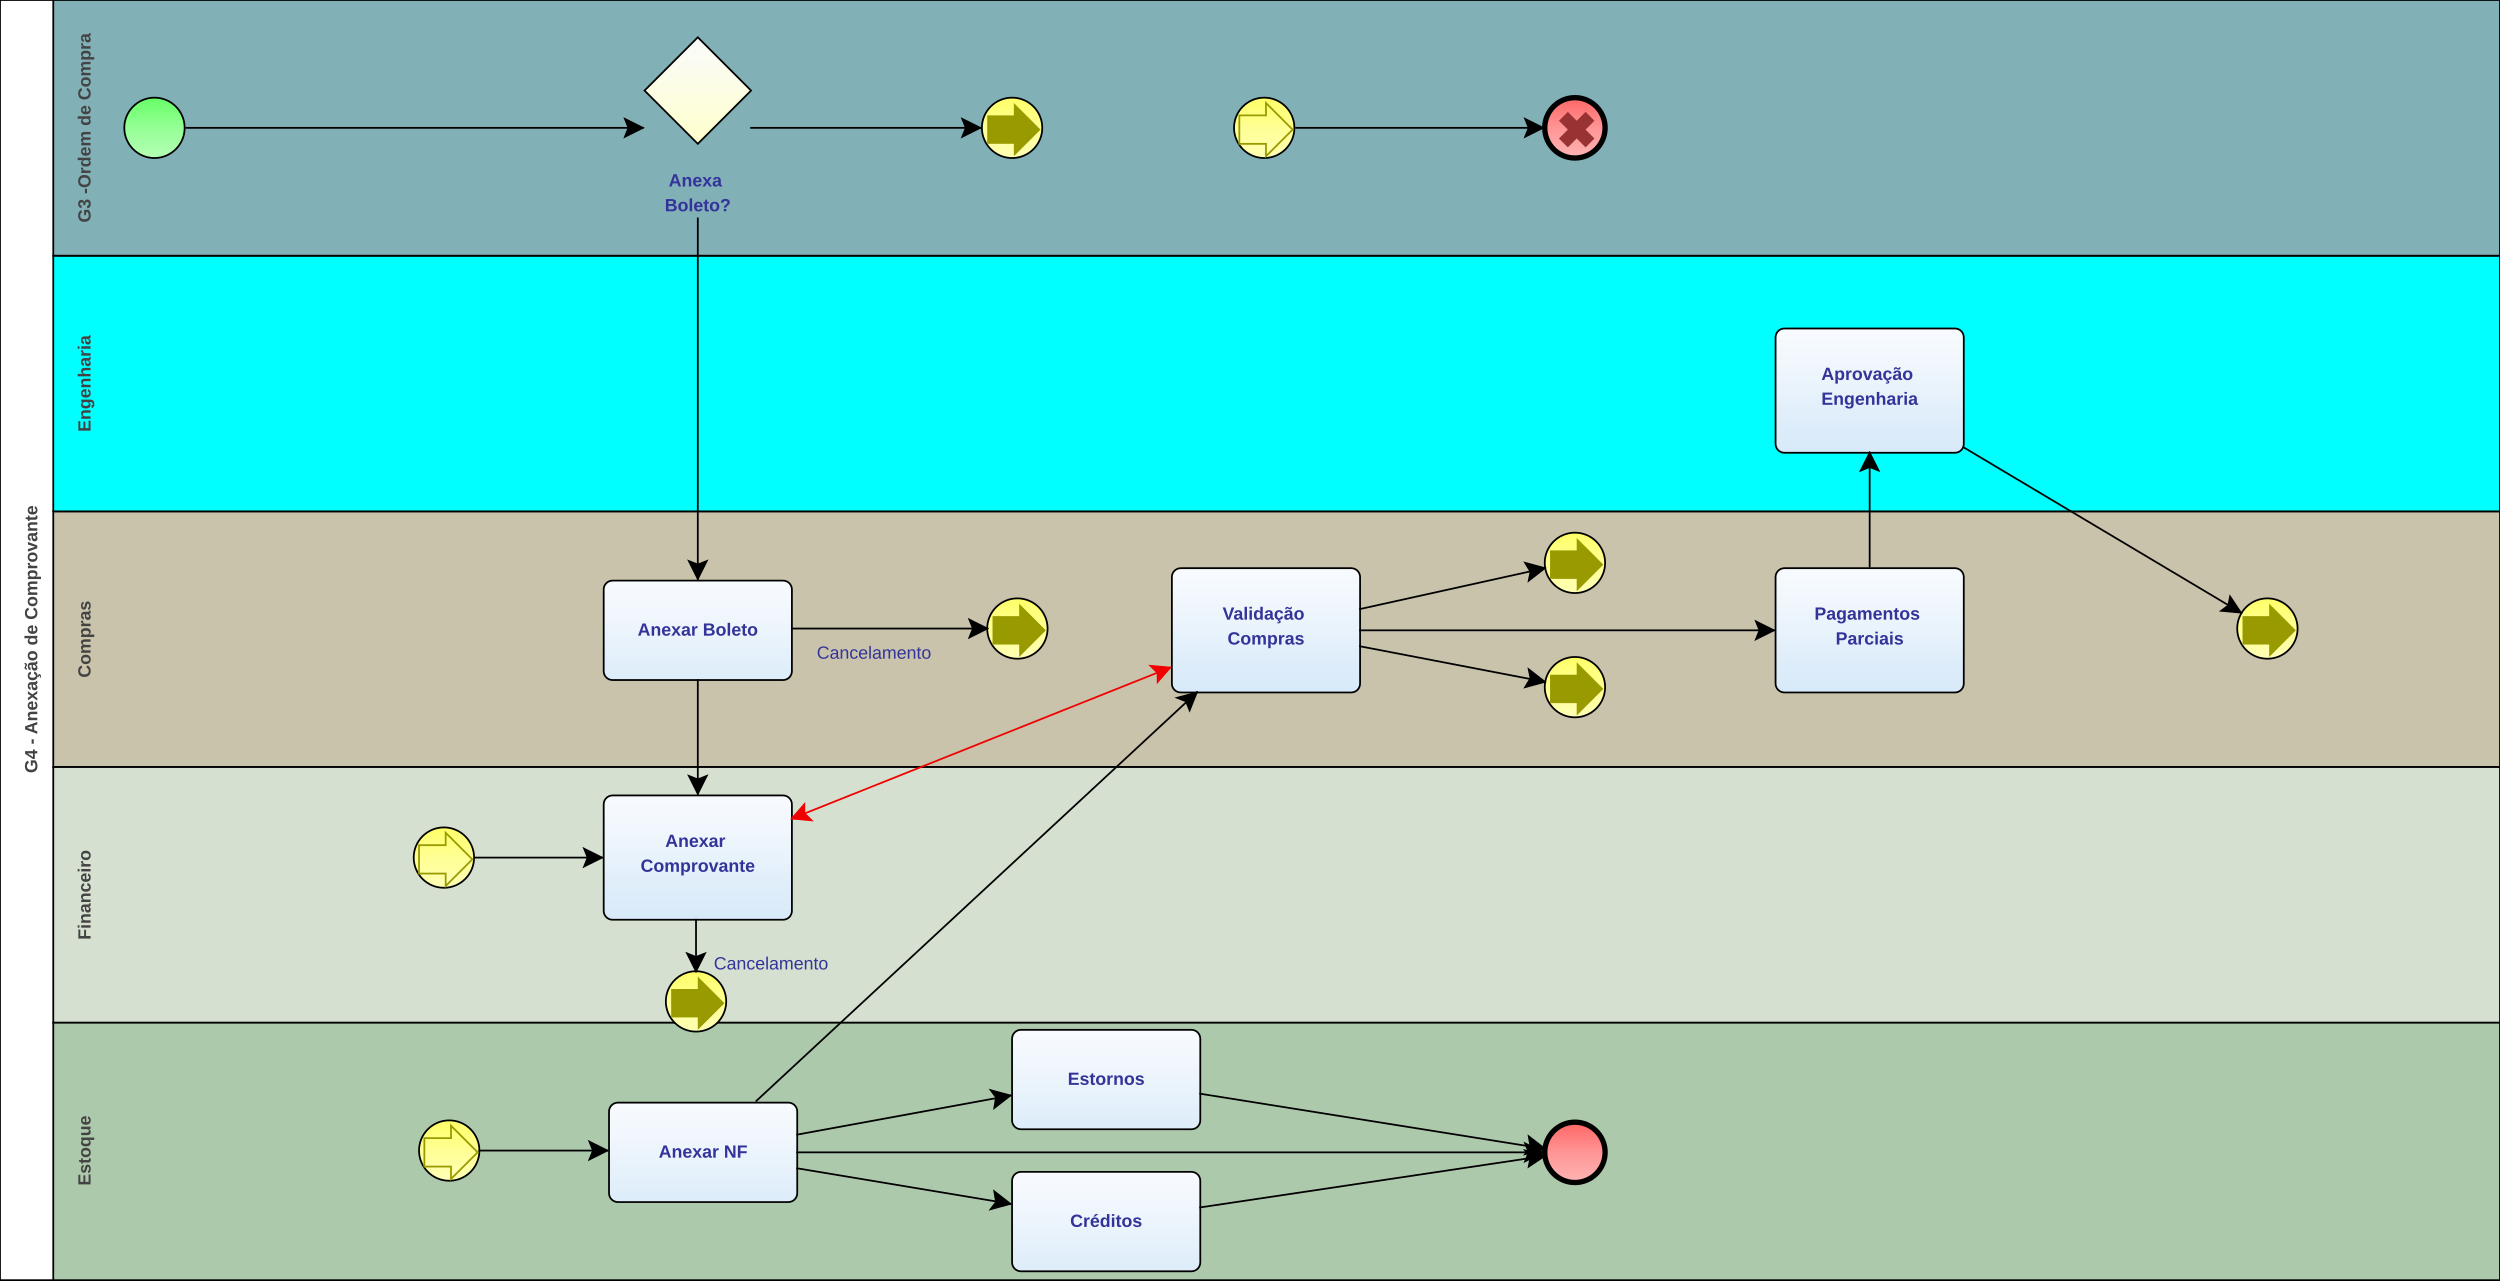
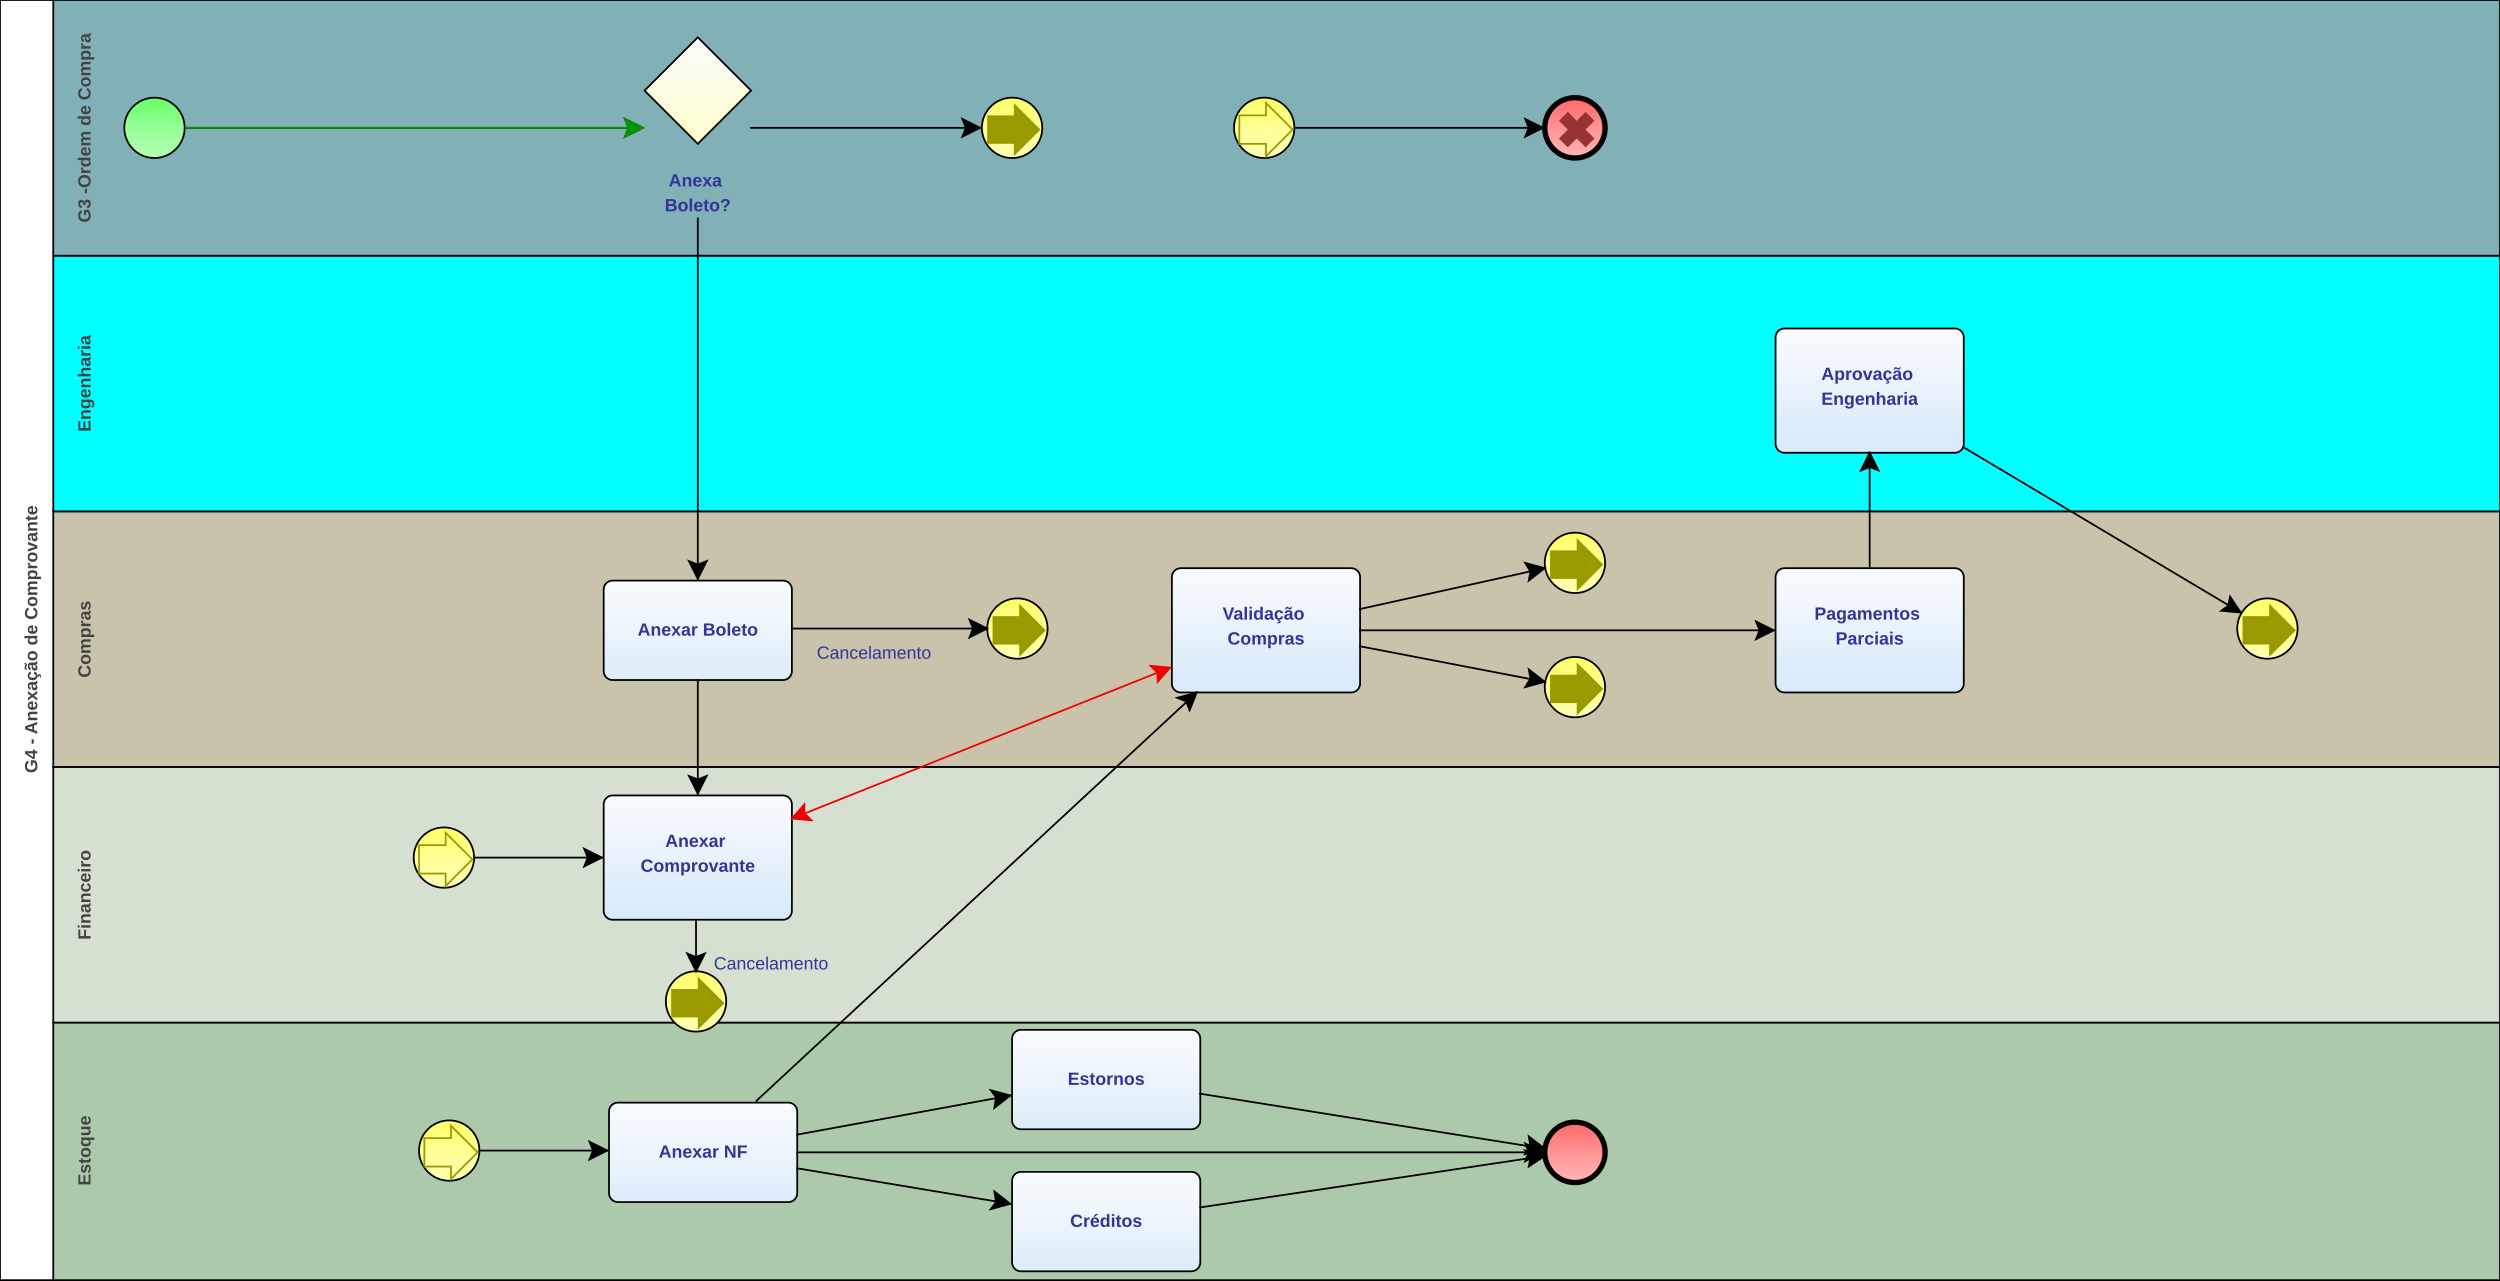
<svg xmlns="http://www.w3.org/2000/svg" xmlns:xlink="http://www.w3.org/1999/xlink" style="stroke-dasharray:none; shape-rendering:auto; font-family:'Arial'; text-rendering:auto; fill-opacity:1; color-interpolation:auto; color-rendering:auto; font-size:12; fill:black; stroke:black; image-rendering:auto; stroke-miterlimit:10; stroke-linecap:square; stroke-linejoin:miter; font-style:normal; stroke-width:1; stroke-dashoffset:0; font-weight:normal; stroke-opacity:1;" contentScriptType="text/ecmascript" preserveAspectRatio="xMidYMid meet" zoomAndPan="magnify" version="1.0" contentStyleType="text/css" xml:xlink="http://www.w3.org/1999/xlink" width="1408" height="721">
  <rect x="0" y="0" width="1408" height="721" ry="0" rx="0" style="stroke:#000000; fill:#FFFFFF" />
  <rect x="30" y="288" width="1378" height="144" ry="0" rx="0" style="stroke:#000000; fill:#C9C3AC" />
  <g componentSequence="6">
    <text x="-360" y="37" transform="rotate(270)" text-anchor="middle" style="font-weight:bold;font-size:10px;stroke:none; fill:#434343">
      <tspan dy="14" x="-360">Compras</tspan>
    </text>
  </g>
  <rect x="30" y="432" width="1378" height="144" ry="0" rx="0" style="stroke:#000000; fill:#D6E0D0" />
  <g componentSequence="5">
    <text x="-504" y="37" transform="rotate(270)" text-anchor="middle" style="font-weight:bold;font-size:10px;stroke:none; fill:#434343">
      <tspan dy="14" x="-504">Financeiro</tspan>
    </text>
  </g>
  <rect x="30" y="144" width="1378" height="144" ry="0" rx="0" style="stroke:#000000; fill:#00FFFF" />
  <g componentSequence="4">
    <text x="-216" y="37" transform="rotate(270)" text-anchor="middle" style="font-weight:bold;font-size:10px;stroke:none; fill:#434343">
      <tspan dy="14" x="-216">Engenharia</tspan>
    </text>
  </g>
  <rect x="30" y="576" width="1378" height="145" ry="0" rx="0" style="stroke:#000000; fill:#ADC9AC" />
  <g componentSequence="3">
    <text x="-648" y="37" transform="rotate(270)" text-anchor="middle" style="font-weight:bold;font-size:10px;stroke:none; fill:#434343">
      <tspan dy="14" x="-648">Estoque</tspan>
    </text>
  </g>
  <rect x="30" y="0" width="1378" height="144" ry="0" rx="0" style="stroke:#000000; fill:#82B0B7" />
  <g componentSequence="2">
    <text x="-72" y="37" transform="rotate(270)" text-anchor="middle" style="font-weight:bold;font-size:10px;stroke:none; fill:#434343">
      <tspan dy="14" x="-72">G3 -Ordem de Compra</tspan>
    </text>
  </g>
  <g componentSequence="1">
    <text x="-360" y="7" transform="rotate(270)" text-anchor="middle" style="font-weight:bold;font-size:10px;stroke:none; fill:#434343">
      <tspan dy="14" x="-360">G4 - Anexação de Comprovante</tspan>
    </text>
  </g>
  <g sequence="6">
-     <ellipse cx="87" cy="72" rx="17" ry="17" stroke-width="1" style="fill:url(#linearGradient66FF6696FF96B6FFB6_470805151);" stroke="336633" />
+     <ellipse cx="87" cy="72" rx="17" ry="17" stroke-width="1" style="fill:url(#linearGradient66FF6696FF96B6FFB6_156102662);" stroke="336633" />
  </g>
  <g sequence="9">
-     <ellipse cx="570" cy="72" rx="17" ry="17" stroke-width="1" style="fill:url(#linearGradientFFFF66FFFF96FFFFB6_315103086);" stroke="999900" />
+     <ellipse cx="570" cy="72" rx="17" ry="17" stroke-width="1" style="fill:url(#linearGradientFFFF66FFFF96FFFFB6_126492511);" stroke="999900" />
  </g>
  <g sequence="9">
    <polygon points=" 556 65 571 65 571 58 586 73 571 88 571 81 556 81" style="stroke:none; fill:#999900" />
  </g>
  <g sequence="11">
-     <ellipse cx="250" cy="483" rx="17" ry="17" stroke-width="1" style="fill:url(#linearGradientFFFF66FFFF96FFFFB6_385319407);" stroke="999900" />
+     <ellipse cx="250" cy="483" rx="17" ry="17" stroke-width="1" style="fill:url(#linearGradientFFFF66FFFF96FFFFB6_62233462);" stroke="999900" />
  </g>
  <g sequence="11">
    <polygon points=" 236 476 251 476 251 469 266 484 251 499 251 492 236 492" style="stroke:#999900; fill:none" />
  </g>
  <g sequence="12">
-     <rect x="340" y="448" width="106" height="70" ry="5" rx="5" style="fill:url(#linearGradientF8FBFEEDF5FCDEEDFAD4E7F8E2E5E9_1408572757);" stroke="191970" />
+     <rect x="340" y="448" width="106" height="70" ry="5" rx="5" style="fill:url(#linearGradientF8FBFEEDF5FCDEEDFAD4E7F8E2E5E9_1186403684);" stroke="191970" />
  </g>
  <g componentSequence="12">
    <text x="393" y="463" text-anchor="middle" style="font-weight:bold;font-size:10px;stroke:none; fill:#333399">
      <tspan dy="14" x="393">Anexar</tspan>
      <tspan dy="14" x="393">Comprovante</tspan>
    </text>
  </g>
  <g sequence="14">
-     <rect x="340" y="327" width="106" height="56" ry="5" rx="5" style="fill:url(#linearGradientF8FBFEEDF5FCDEEDFAD4E7F8E2E5E9_818761382);" stroke="191970" />
+     <rect x="340" y="327" width="106" height="56" ry="5" rx="5" style="fill:url(#linearGradientF8FBFEEDF5FCDEEDFAD4E7F8E2E5E9_547098740);" stroke="191970" />
  </g>
  <g componentSequence="14">
    <text x="393" y="344" text-anchor="middle" style="font-weight:bold;font-size:10px;stroke:none; fill:#333399">
      <tspan dy="14" x="393">Anexar Boleto</tspan>
    </text>
  </g>
  <g sequence="16">
-     <rect x="660" y="320" width="106" height="70" ry="5" rx="5" style="fill:url(#linearGradientF8FBFEEDF5FCDEEDFAD4E7F8E2E5E9_1651264694);" stroke="191970" />
+     <rect x="660" y="320" width="106" height="70" ry="5" rx="5" style="fill:url(#linearGradientF8FBFEEDF5FCDEEDFAD4E7F8E2E5E9_2008781791);" stroke="191970" />
  </g>
  <g componentSequence="16">
    <text x="713" y="335" text-anchor="middle" style="font-weight:bold;font-size:10px;stroke:none; fill:#333399">
      <tspan dy="14" x="713">Validação</tspan>
      <tspan dy="14" x="713">Compras</tspan>
    </text>
  </g>
  <g sequence="19">
-     <ellipse cx="887" cy="317" rx="17" ry="17" stroke-width="1" style="fill:url(#linearGradientFFFF66FFFF96FFFFB6_1220428269);" stroke="999900" />
+     <ellipse cx="887" cy="317" rx="17" ry="17" stroke-width="1" style="fill:url(#linearGradientFFFF66FFFF96FFFFB6_1484441717);" stroke="999900" />
  </g>
  <g sequence="19">
    <polygon points=" 873 310 888 310 888 303 903 318 888 333 888 326 873 326" style="stroke:none; fill:#999900" />
  </g>
  <g sequence="21">
-     <ellipse cx="253" cy="648" rx="17" ry="17" stroke-width="1" style="fill:url(#linearGradientFFFF66FFFF96FFFFB6_869982746);" stroke="999900" />
+     <ellipse cx="253" cy="648" rx="17" ry="17" stroke-width="1" style="fill:url(#linearGradientFFFF66FFFF96FFFFB6_647555627);" stroke="999900" />
  </g>
  <g sequence="21">
    <polygon points=" 239 641 254 641 254 634 269 649 254 664 254 657 239 657" style="stroke:#999900; fill:none" />
  </g>
  <g sequence="22">
-     <rect x="343" y="621" width="106" height="56" ry="5" rx="5" style="fill:url(#linearGradientF8FBFEEDF5FCDEEDFAD4E7F8E2E5E9_1773675193);" stroke="191970" />
+     <rect x="343" y="621" width="106" height="56" ry="5" rx="5" style="fill:url(#linearGradientF8FBFEEDF5FCDEEDFAD4E7F8E2E5E9_1724338492);" stroke="191970" />
  </g>
  <g componentSequence="22">
    <text x="396" y="638" text-anchor="middle" style="font-weight:bold;font-size:10px;stroke:none; fill:#333399">
      <tspan dy="14" x="396">Anexar NF</tspan>
    </text>
  </g>
  <g sequence="24">
-     <ellipse cx="887" cy="649" rx="17" ry="17" stroke-width="3" style="fill:url(#linearGradientFF6666FF9696FFB6B6_1773259460);" stroke="993333" />
+     <ellipse cx="887" cy="649" rx="17" ry="17" stroke-width="3" style="fill:url(#linearGradientFF6666FF9696FFB6B6_1305019216);" stroke="993333" />
  </g>
  <g sequence="31">
-     <ellipse cx="887" cy="72" rx="17" ry="17" stroke-width="3" style="fill:url(#linearGradientFF6666FF9696FFB6B6_1404718902);" stroke="993333" />
+     <ellipse cx="887" cy="72" rx="17" ry="17" stroke-width="3" style="fill:url(#linearGradientFF6666FF9696FFB6B6_1132348412);" stroke="993333" />
  </g>
  <g sequence="31">
    <polygon points=" 878 68 883 63 888 68 893 63 898 68 893 73 898 78 893 83 888 78 883 83 878 78 883 73" style="stroke:none; fill:#993333" />
  </g>
  <g sequence="32">
-     <ellipse cx="712" cy="72" rx="17" ry="17" stroke-width="1" style="fill:url(#linearGradientFFFF66FFFF96FFFFB6_932494697);" stroke="999900" />
+     <ellipse cx="712" cy="72" rx="17" ry="17" stroke-width="1" style="fill:url(#linearGradientFFFF66FFFF96FFFFB6_584462346);" stroke="999900" />
  </g>
  <g sequence="32">
    <polygon points=" 698 65 713 65 713 58 728 73 713 88 713 81 698 81" style="stroke:#999900; fill:none" />
  </g>
  <g sequence="34">
-     <ellipse cx="573" cy="354" rx="17" ry="17" stroke-width="1" style="fill:url(#linearGradientFFFF66FFFF96FFFFB6_521268424);" stroke="999900" />
+     <ellipse cx="573" cy="354" rx="17" ry="17" stroke-width="1" style="fill:url(#linearGradientFFFF66FFFF96FFFFB6_2118437853);" stroke="999900" />
  </g>
  <g sequence="34">
    <polygon points=" 559 347 574 347 574 340 589 355 574 370 574 363 559 363" style="stroke:none; fill:#999900" />
  </g>
  <g sequence="35">
-     <ellipse cx="392" cy="564" rx="17" ry="17" stroke-width="1" style="fill:url(#linearGradientFFFF66FFFF96FFFFB6_2022830596);" stroke="999900" />
+     <ellipse cx="392" cy="564" rx="17" ry="17" stroke-width="1" style="fill:url(#linearGradientFFFF66FFFF96FFFFB6_2064811206);" stroke="999900" />
  </g>
  <g sequence="35">
    <polygon points=" 378 557 393 557 393 550 408 565 393 580 393 573 378 573" style="stroke:none; fill:#999900" />
  </g>
  <g sequence="47">
-     <polygon points=" 363 51 393 21 423 51 393 81 363 51" style="fill:url(#linearGradientFAFBFCFFFFCC_2043924959);" stroke="000000" />
+     <polygon points=" 363 51 393 21 423 51 393 81 363 51" style="fill:url(#linearGradientFAFBFCFFFFCC_1254246907);" stroke="000000" />
  </g>
  <g componentSequence="47">
    <text x="393" y="91" text-anchor="middle" style="font-weight:bold;font-size:10px;stroke:none; fill:#333399">
      <tspan dy="14" x="393">Anexa</tspan>
      <tspan dy="14" x="393">Boleto?</tspan>
    </text>
  </g>
  <g sequence="110">
-     <ellipse cx="887" cy="387" rx="17" ry="17" stroke-width="1" style="fill:url(#linearGradientFFFF66FFFF96FFFFB6_1807635577);" stroke="999900" />
+     <ellipse cx="887" cy="387" rx="17" ry="17" stroke-width="1" style="fill:url(#linearGradientFFFF66FFFF96FFFFB6_1493657289);" stroke="999900" />
  </g>
  <g sequence="110">
    <polygon points=" 873 380 888 380 888 373 903 388 888 403 888 396 873 396" style="stroke:none; fill:#999900" />
  </g>
  <g sequence="112">
-     <rect x="1000" y="320" width="106" height="70" ry="5" rx="5" style="fill:url(#linearGradientF8FBFEEDF5FCDEEDFAD4E7F8E2E5E9_2077852266);" stroke="191970" />
+     <rect x="1000" y="320" width="106" height="70" ry="5" rx="5" style="fill:url(#linearGradientF8FBFEEDF5FCDEEDFAD4E7F8E2E5E9_29709335);" stroke="191970" />
  </g>
  <g componentSequence="112">
    <text x="1053" y="335" text-anchor="middle" style="font-weight:bold;font-size:10px;stroke:none; fill:#333399">
      <tspan dy="14" x="1053">Pagamentos</tspan>
      <tspan dy="14" x="1053">Parciais</tspan>
    </text>
  </g>
  <g sequence="114">
-     <ellipse cx="1277" cy="354" rx="17" ry="17" stroke-width="1" style="fill:url(#linearGradientFFFF66FFFF96FFFFB6_212819655);" stroke="999900" />
+     <ellipse cx="1277" cy="354" rx="17" ry="17" stroke-width="1" style="fill:url(#linearGradientFFFF66FFFF96FFFFB6_1847510109);" stroke="999900" />
  </g>
  <g sequence="114">
    <polygon points=" 1263 347 1278 347 1278 340 1293 355 1278 370 1278 363 1263 363" style="stroke:none; fill:#999900" />
  </g>
  <g sequence="119">
-     <rect x="570" y="580" width="106" height="56" ry="5" rx="5" style="fill:url(#linearGradientF8FBFEEDF5FCDEEDFAD4E7F8E2E5E9_1796549540);" stroke="191970" />
+     <rect x="570" y="580" width="106" height="56" ry="5" rx="5" style="fill:url(#linearGradientF8FBFEEDF5FCDEEDFAD4E7F8E2E5E9_910939636);" stroke="191970" />
  </g>
  <g componentSequence="119">
    <text x="623" y="597" text-anchor="middle" style="font-weight:bold;font-size:10px;stroke:none; fill:#333399">
      <tspan dy="14" x="623">Estornos</tspan>
    </text>
  </g>
  <g sequence="120">
-     <rect x="570" y="660" width="106" height="56" ry="5" rx="5" style="fill:url(#linearGradientF8FBFEEDF5FCDEEDFAD4E7F8E2E5E9_1922152227);" stroke="191970" />
+     <rect x="570" y="660" width="106" height="56" ry="5" rx="5" style="fill:url(#linearGradientF8FBFEEDF5FCDEEDFAD4E7F8E2E5E9_1410915546);" stroke="191970" />
  </g>
  <g componentSequence="120">
    <text x="623" y="677" text-anchor="middle" style="font-weight:bold;font-size:10px;stroke:none; fill:#333399">
      <tspan dy="14" x="623">Créditos</tspan>
    </text>
  </g>
  <g sequence="136">
-     <rect x="1000" y="185" width="106" height="70" ry="5" rx="5" style="fill:url(#linearGradientF8FBFEEDF5FCDEEDFAD4E7F8E2E5E9_1173135817);" stroke="191970" />
+     <rect x="1000" y="185" width="106" height="70" ry="5" rx="5" style="fill:url(#linearGradientF8FBFEEDF5FCDEEDFAD4E7F8E2E5E9_2144751522);" stroke="191970" />
  </g>
  <g componentSequence="136">
    <text x="1053" y="200" text-anchor="middle" style="font-weight:bold;font-size:10px;stroke:none; fill:#333399">
      <tspan dy="14" x="1053">Aprovação</tspan>
      <tspan dy="14" x="1053">Engenharia</tspan>
    </text>
  </g>
  <g componentSequence="13">
    <text x="314" y="483" style="font-size:10px;font-weight:none;stroke:none; fill:#333399" text-anchor="left" />
  </g>
  <g componentSequence="18">
    <text x="403" y="415" style="font-size:10px;font-weight:none;stroke:none; fill:#333399" text-anchor="left" />
  </g>
  <g componentSequence="20">
    <text x="828" y="332" style="font-size:10px;font-weight:none;stroke:none; fill:#333399" text-anchor="left" />
  </g>
  <g componentSequence="23">
    <text x="317" y="648" style="font-size:10px;font-weight:none;stroke:none; fill:#333399" text-anchor="left" />
  </g>
  <g componentSequence="26">
    <text x="563" y="419" style="font-size:10px;font-weight:none;stroke:none; fill:#333399" text-anchor="left" />
  </g>
  <g componentSequence="33">
    <text x="810" y="72" style="font-size:10px;font-weight:none;stroke:none; fill:#333399" text-anchor="left" />
  </g>
  <g componentSequence="36">
    <text x="460" y="357" style="font-size:10px;font-weight:none;stroke:none; fill:#333399" text-anchor="left">
      <tspan dy="14" x="460">Cancelamento</tspan>
    </text>
  </g>
  <g componentSequence="37">
    <text x="402" y="532" style="font-size:10px;font-weight:none;stroke:none; fill:#333399" text-anchor="left">
      <tspan dy="14" x="402">Cancelamento</tspan>
    </text>
  </g>
  <g componentSequence="49">
    <text x="403" y="225" style="font-size:10px;font-weight:none;stroke:none; fill:#333399" text-anchor="left" />
  </g>
  <g componentSequence="50">
    <text x="498" y="72" style="font-size:10px;font-weight:none;stroke:none; fill:#333399" text-anchor="left" />
  </g>
  <g componentSequence="109">
    <text x="560" y="505" style="font-size:10px;font-weight:none;stroke:none; fill:#333399" text-anchor="left" />
  </g>
  <g componentSequence="111">
    <text x="828" y="374" style="font-size:10px;font-weight:none;stroke:none; fill:#333399" text-anchor="left" />
  </g>
  <g componentSequence="113">
    <text x="893" y="355" style="font-size:10px;font-weight:none;stroke:none; fill:#333399" text-anchor="left" />
  </g>
  <g componentSequence="123">
    <text x="783" y="631" style="font-size:10px;font-weight:none;stroke:none; fill:#333399" text-anchor="left" />
  </g>
  <g componentSequence="124">
    <text x="783" y="666" style="font-size:10px;font-weight:none;stroke:none; fill:#333399" text-anchor="left" />
  </g>
  <g componentSequence="126">
    <text x="669" y="649" style="font-size:10px;font-weight:none;stroke:none; fill:#333399" text-anchor="left" />
  </g>
  <g componentSequence="127">
    <text x="519" y="628" style="font-size:10px;font-weight:none;stroke:none; fill:#333399" text-anchor="left" />
  </g>
  <g componentSequence="128">
    <text x="519" y="668" style="font-size:10px;font-weight:none;stroke:none; fill:#333399" text-anchor="left" />
  </g>
  <g componentSequence="134">
    <text x="244" y="72" style="font-size:10px;font-weight:none;stroke:none; fill:#333399" text-anchor="left" />
  </g>
  <g componentSequence="137">
    <text x="1063" y="287" style="font-size:10px;font-weight:none;stroke:none; fill:#333399" text-anchor="left" />
  </g>
  <g componentSequence="138">
    <text x="1193" y="298" style="font-size:10px;font-weight:none;stroke:none; fill:#333399" text-anchor="left" />
+   </g>
+   <g componentSequence="139">
+     <text x="244" y="72" style="font-size:10px;font-weight:none;stroke:none; fill:#333399" text-anchor="left" />
  </g>
  <path style="fill:none; stroke:#000000;stroke-width:1" d="M105.0 72.0 L362.0 72.0" />
  <polygon style="fill:#000000; stroke:#000000;" points=" 352 67 362 72 352 77 354 72" />
  <path style="fill:none; stroke:#000000;stroke-width:1" d="M423.0 72.0 L552.0 72.0" />
  <polygon style="fill:#000000; stroke:#000000;" points=" 542 67 552 72 542 77 544 72" />
  <path style="fill:none; stroke:#000000;stroke-width:1" d="M268.0 483.0 L339.0 483.0" />
  <polygon style="fill:#000000; stroke:#000000;" points=" 329 478 339 483 329 488 331 483" />
  <path style="fill:none; stroke:#F00000;stroke-width:1" d="M446.0 461.0 L659.0 376.0" />
  <polygon style="fill:#F00000; stroke:#F00000;" points=" 648 375 659 376 652 384 652 379" />
  <polygon style="fill:#F00000; stroke:#F00000;" points=" 457 462 446 461 453 453 453 458" />
  <path style="fill:none; stroke:#000000;stroke-width:1" d="M392.0 518.0 L392.0 547.0" />
  <polygon style="fill:#000000; stroke:#000000;" points=" 397 537 392 547 387 537 392 539" />
  <path style="fill:none; stroke:#000000;stroke-width:1" d="M393.0 383.0 L393.0 447.0" />
  <polygon style="fill:#000000; stroke:#000000;" points=" 398 437 393 447 388 437 393 439" />
  <path style="fill:none; stroke:#000000;stroke-width:1" d="M446.0 354.0 L556.0 354.0" />
  <polygon style="fill:#000000; stroke:#000000;" points=" 546 349 556 354 546 359 548 354" />
  <path style="fill:none; stroke:#000000;stroke-width:1" d="M393.0 123.0 L393.0 326.0" />
  <polygon style="fill:#000000; stroke:#000000;" points=" 398 316 393 326 388 316 393 318" />
  <path style="fill:none; stroke:#000000;stroke-width:1" d="M766.0 343.0 L870.0 320.0" />
  <polygon style="fill:#000000; stroke:#000000;" points=" 859 317 870 320 861 327 862 322" />
  <path style="fill:none; stroke:#000000;stroke-width:1" d="M766.0 364.0 L870.0 384.0" />
  <polygon style="fill:#000000; stroke:#000000;" points=" 861 377 870 384 859 387 862 382" />
  <path style="fill:none; stroke:#000000;stroke-width:1" d="M766.0 355.0 L999.0 355.0" />
  <polygon style="fill:#000000; stroke:#000000;" points=" 989 350 999 355 989 360 991 355" />
  <path style="fill:none; stroke:#000000;stroke-width:1" d="M426.0 620.0 L674.0 390.0" />
  <polygon style="fill:#000000; stroke:#000000;" points=" 663 393 674 390 670 400 668 395" />
  <path style="fill:none; stroke:#000000;stroke-width:1" d="M270.0 648.0 L342.0 648.0" />
  <polygon style="fill:#000000; stroke:#000000;" points=" 332 643 342 648 332 653 334 648" />
  <path style="fill:none; stroke:#000000;stroke-width:1" d="M449.0 649.0 L869.0 649.0" />
  <polygon style="fill:#000000; stroke:#000000;" points=" 859 644 869 649 859 654 861 649" />
  <path style="fill:none; stroke:#000000;stroke-width:1" d="M449.0 639.0 L569.0 617.0" />
  <polygon style="fill:#000000; stroke:#000000;" points=" 558 614 569 617 560 624 561 618" />
  <path style="fill:none; stroke:#000000;stroke-width:1" d="M449.0 658.0 L569.0 678.0" />
  <polygon style="fill:#000000; stroke:#000000;" points=" 560 671 569 678 558 681 561 677" />
  <path style="fill:none; stroke:#000000;stroke-width:1" d="M676.0 616.0 L870.0 647.0" />
  <polygon style="fill:#000000; stroke:#000000;" points=" 861 640 870 647 859 650 862 646" />
  <path style="fill:none; stroke:#000000;stroke-width:1" d="M676.0 680.0 L870.0 651.0" />
  <polygon style="fill:#000000; stroke:#000000;" points=" 859 648 870 651 861 657 862 652" />
  <path style="fill:none; stroke:#000000;stroke-width:1" d="M730.0 72.0 L869.0 72.0" />
  <polygon style="fill:#000000; stroke:#000000;" points=" 859 67 869 72 859 77 861 72" />
  <path style="fill:none; stroke:#000000;stroke-width:1" d="M1053.0 319.0 L1053.0 255.0" />
  <polygon style="fill:#000000; stroke:#000000;" points=" 1048 265 1053 255 1058 265 1053 263" />
  <path style="fill:none; stroke:#000000;stroke-width:1" d="M1106.0 252.0 L1262.0 345.0" />
  <polygon style="fill:#000000; stroke:#000000;" points=" 1256 336 1262 345 1251 344 1255 341" />
+   <path style="fill:none; stroke:#009600;stroke-width:1" d="M105.0 72.0 L362.0 72.0" />
+   <polygon style="fill:#009600; stroke:#009600;" points=" 352 67 362 72 352 77 354 72" />
  <defs>
-     <linearGradient xlink:href="#linearGradient66FF6696FF96B6FFB6" id="linearGradient66FF6696FF96B6FFB6_470805151" x1="0" y1="55.0" x2="0" y2="90.0" gradientUnits="userSpaceOnUse" xlink:type="simple" xlink:actuate="onLoad" xlink:show="other" />
+     <linearGradient xlink:href="#linearGradient66FF6696FF96B6FFB6" id="linearGradient66FF6696FF96B6FFB6_156102662" x1="0" y1="55.0" x2="0" y2="90.0" gradientUnits="userSpaceOnUse" xlink:type="simple" xlink:actuate="onLoad" xlink:show="other" />
    <linearGradient id="linearGradient66FF6696FF96B6FFB6">
      <stop style="stop-color:#66FF66;stop-opacity:1;" offset="0.0" id="stop66FF66" />
      <stop style="stop-color:#96FF96;stop-opacity:1;" offset="0.5" id="stop96FF96" />
      <stop style="stop-color:#B6FFB6;stop-opacity:1;" offset="1.0" id="stopB6FFB6" />
    </linearGradient>
-     <linearGradient xlink:href="#linearGradientFFFF66FFFF96FFFFB6" id="linearGradientFFFF66FFFF96FFFFB6_315103086" x1="0" y1="55.0" x2="0" y2="90.0" gradientUnits="userSpaceOnUse" xlink:type="simple" xlink:actuate="onLoad" xlink:show="other" />
+     <linearGradient xlink:href="#linearGradientFFFF66FFFF96FFFFB6" id="linearGradientFFFF66FFFF96FFFFB6_126492511" x1="0" y1="55.0" x2="0" y2="90.0" gradientUnits="userSpaceOnUse" xlink:type="simple" xlink:actuate="onLoad" xlink:show="other" />
    <linearGradient id="linearGradientFFFF66FFFF96FFFFB6">
      <stop style="stop-color:#FFFF66;stop-opacity:1;" offset="0.0" id="stopFFFF66" />
      <stop style="stop-color:#FFFF96;stop-opacity:1;" offset="0.5" id="stopFFFF96" />
      <stop style="stop-color:#FFFFB6;stop-opacity:1;" offset="1.0" id="stopFFFFB6" />
    </linearGradient>
-     <linearGradient xlink:href="#linearGradientFFFF66FFFF96FFFFB6" id="linearGradientFFFF66FFFF96FFFFB6_385319407" x1="0" y1="466.0" x2="0" y2="501.0" gradientUnits="userSpaceOnUse" xlink:type="simple" xlink:actuate="onLoad" xlink:show="other" />
-     <linearGradient xlink:href="#linearGradientF8FBFEEDF5FCDEEDFAD4E7F8E2E5E9" id="linearGradientF8FBFEEDF5FCDEEDFAD4E7F8E2E5E9_1408572757" x1="0" y1="448.0" x2="0" y2="554.0" gradientUnits="userSpaceOnUse" xlink:type="simple" xlink:actuate="onLoad" xlink:show="other" />
+     <linearGradient xlink:href="#linearGradientFFFF66FFFF96FFFFB6" id="linearGradientFFFF66FFFF96FFFFB6_62233462" x1="0" y1="466.0" x2="0" y2="501.0" gradientUnits="userSpaceOnUse" xlink:type="simple" xlink:actuate="onLoad" xlink:show="other" />
+     <linearGradient xlink:href="#linearGradientF8FBFEEDF5FCDEEDFAD4E7F8E2E5E9" id="linearGradientF8FBFEEDF5FCDEEDFAD4E7F8E2E5E9_1186403684" x1="0" y1="448.0" x2="0" y2="554.0" gradientUnits="userSpaceOnUse" xlink:type="simple" xlink:actuate="onLoad" xlink:show="other" />
    <linearGradient id="linearGradientF8FBFEEDF5FCDEEDFAD4E7F8E2E5E9">
      <stop style="stop-color:#F8FBFE;stop-opacity:1;" offset="0.0" id="stopF8FBFE" />
      <stop style="stop-color:#EDF5FC;stop-opacity:1;" offset="0.25" id="stopEDF5FC" />
      <stop style="stop-color:#DEEDFA;stop-opacity:1;" offset="0.5" id="stopDEEDFA" />
      <stop style="stop-color:#D4E7F8;stop-opacity:1;" offset="0.75" id="stopD4E7F8" />
      <stop style="stop-color:#E2E5E9;stop-opacity:1;" offset="1.0" id="stopE2E5E9" />
    </linearGradient>
-     <linearGradient xlink:href="#linearGradientF8FBFEEDF5FCDEEDFAD4E7F8E2E5E9" id="linearGradientF8FBFEEDF5FCDEEDFAD4E7F8E2E5E9_818761382" x1="0" y1="327.0" x2="0" y2="433.0" gradientUnits="userSpaceOnUse" xlink:type="simple" xlink:actuate="onLoad" xlink:show="other" />
-     <linearGradient xlink:href="#linearGradientF8FBFEEDF5FCDEEDFAD4E7F8E2E5E9" id="linearGradientF8FBFEEDF5FCDEEDFAD4E7F8E2E5E9_1651264694" x1="0" y1="320.0" x2="0" y2="426.0" gradientUnits="userSpaceOnUse" xlink:type="simple" xlink:actuate="onLoad" xlink:show="other" />
-     <linearGradient xlink:href="#linearGradientFFFF66FFFF96FFFFB6" id="linearGradientFFFF66FFFF96FFFFB6_1220428269" x1="0" y1="300.0" x2="0" y2="335.0" gradientUnits="userSpaceOnUse" xlink:type="simple" xlink:actuate="onLoad" xlink:show="other" />
-     <linearGradient xlink:href="#linearGradientFFFF66FFFF96FFFFB6" id="linearGradientFFFF66FFFF96FFFFB6_869982746" x1="0" y1="631.0" x2="0" y2="666.0" gradientUnits="userSpaceOnUse" xlink:type="simple" xlink:actuate="onLoad" xlink:show="other" />
-     <linearGradient xlink:href="#linearGradientF8FBFEEDF5FCDEEDFAD4E7F8E2E5E9" id="linearGradientF8FBFEEDF5FCDEEDFAD4E7F8E2E5E9_1773675193" x1="0" y1="621.0" x2="0" y2="727.0" gradientUnits="userSpaceOnUse" xlink:type="simple" xlink:actuate="onLoad" xlink:show="other" />
-     <linearGradient xlink:href="#linearGradientFF6666FF9696FFB6B6" id="linearGradientFF6666FF9696FFB6B6_1773259460" x1="0" y1="632.0" x2="0" y2="667.0" gradientUnits="userSpaceOnUse" xlink:type="simple" xlink:actuate="onLoad" xlink:show="other" />
+     <linearGradient xlink:href="#linearGradientF8FBFEEDF5FCDEEDFAD4E7F8E2E5E9" id="linearGradientF8FBFEEDF5FCDEEDFAD4E7F8E2E5E9_547098740" x1="0" y1="327.0" x2="0" y2="433.0" gradientUnits="userSpaceOnUse" xlink:type="simple" xlink:actuate="onLoad" xlink:show="other" />
+     <linearGradient xlink:href="#linearGradientF8FBFEEDF5FCDEEDFAD4E7F8E2E5E9" id="linearGradientF8FBFEEDF5FCDEEDFAD4E7F8E2E5E9_2008781791" x1="0" y1="320.0" x2="0" y2="426.0" gradientUnits="userSpaceOnUse" xlink:type="simple" xlink:actuate="onLoad" xlink:show="other" />
+     <linearGradient xlink:href="#linearGradientFFFF66FFFF96FFFFB6" id="linearGradientFFFF66FFFF96FFFFB6_1484441717" x1="0" y1="300.0" x2="0" y2="335.0" gradientUnits="userSpaceOnUse" xlink:type="simple" xlink:actuate="onLoad" xlink:show="other" />
+     <linearGradient xlink:href="#linearGradientFFFF66FFFF96FFFFB6" id="linearGradientFFFF66FFFF96FFFFB6_647555627" x1="0" y1="631.0" x2="0" y2="666.0" gradientUnits="userSpaceOnUse" xlink:type="simple" xlink:actuate="onLoad" xlink:show="other" />
+     <linearGradient xlink:href="#linearGradientF8FBFEEDF5FCDEEDFAD4E7F8E2E5E9" id="linearGradientF8FBFEEDF5FCDEEDFAD4E7F8E2E5E9_1724338492" x1="0" y1="621.0" x2="0" y2="727.0" gradientUnits="userSpaceOnUse" xlink:type="simple" xlink:actuate="onLoad" xlink:show="other" />
+     <linearGradient xlink:href="#linearGradientFF6666FF9696FFB6B6" id="linearGradientFF6666FF9696FFB6B6_1305019216" x1="0" y1="632.0" x2="0" y2="667.0" gradientUnits="userSpaceOnUse" xlink:type="simple" xlink:actuate="onLoad" xlink:show="other" />
    <linearGradient id="linearGradientFF6666FF9696FFB6B6">
      <stop style="stop-color:#FF6666;stop-opacity:1;" offset="0.0" id="stopFF6666" />
      <stop style="stop-color:#FF9696;stop-opacity:1;" offset="0.5" id="stopFF9696" />
      <stop style="stop-color:#FFB6B6;stop-opacity:1;" offset="1.0" id="stopFFB6B6" />
    </linearGradient>
-     <linearGradient xlink:href="#linearGradientFF6666FF9696FFB6B6" id="linearGradientFF6666FF9696FFB6B6_1404718902" x1="0" y1="55.0" x2="0" y2="90.0" gradientUnits="userSpaceOnUse" xlink:type="simple" xlink:actuate="onLoad" xlink:show="other" />
-     <linearGradient xlink:href="#linearGradientFFFF66FFFF96FFFFB6" id="linearGradientFFFF66FFFF96FFFFB6_932494697" x1="0" y1="55.0" x2="0" y2="90.0" gradientUnits="userSpaceOnUse" xlink:type="simple" xlink:actuate="onLoad" xlink:show="other" />
-     <linearGradient xlink:href="#linearGradientFFFF66FFFF96FFFFB6" id="linearGradientFFFF66FFFF96FFFFB6_521268424" x1="0" y1="337.0" x2="0" y2="372.0" gradientUnits="userSpaceOnUse" xlink:type="simple" xlink:actuate="onLoad" xlink:show="other" />
-     <linearGradient xlink:href="#linearGradientFFFF66FFFF96FFFFB6" id="linearGradientFFFF66FFFF96FFFFB6_2022830596" x1="0" y1="547.0" x2="0" y2="582.0" gradientUnits="userSpaceOnUse" xlink:type="simple" xlink:actuate="onLoad" xlink:show="other" />
-     <linearGradient xlink:href="#linearGradientFAFBFCFFFFCC" id="linearGradientFAFBFCFFFFCC_2043924959" x1="0" y1="21.0" x2="0" y2="81.0" gradientUnits="userSpaceOnUse" xlink:type="simple" xlink:actuate="onLoad" xlink:show="other" />
+     <linearGradient xlink:href="#linearGradientFF6666FF9696FFB6B6" id="linearGradientFF6666FF9696FFB6B6_1132348412" x1="0" y1="55.0" x2="0" y2="90.0" gradientUnits="userSpaceOnUse" xlink:type="simple" xlink:actuate="onLoad" xlink:show="other" />
+     <linearGradient xlink:href="#linearGradientFFFF66FFFF96FFFFB6" id="linearGradientFFFF66FFFF96FFFFB6_584462346" x1="0" y1="55.0" x2="0" y2="90.0" gradientUnits="userSpaceOnUse" xlink:type="simple" xlink:actuate="onLoad" xlink:show="other" />
+     <linearGradient xlink:href="#linearGradientFFFF66FFFF96FFFFB6" id="linearGradientFFFF66FFFF96FFFFB6_2118437853" x1="0" y1="337.0" x2="0" y2="372.0" gradientUnits="userSpaceOnUse" xlink:type="simple" xlink:actuate="onLoad" xlink:show="other" />
+     <linearGradient xlink:href="#linearGradientFFFF66FFFF96FFFFB6" id="linearGradientFFFF66FFFF96FFFFB6_2064811206" x1="0" y1="547.0" x2="0" y2="582.0" gradientUnits="userSpaceOnUse" xlink:type="simple" xlink:actuate="onLoad" xlink:show="other" />
+     <linearGradient xlink:href="#linearGradientFAFBFCFFFFCC" id="linearGradientFAFBFCFFFFCC_1254246907" x1="0" y1="21.0" x2="0" y2="81.0" gradientUnits="userSpaceOnUse" xlink:type="simple" xlink:actuate="onLoad" xlink:show="other" />
    <linearGradient id="linearGradientFAFBFCFFFFCC">
      <stop style="stop-color:#FAFBFC;stop-opacity:1;" offset="0.0" id="stopFAFBFC" />
      <stop style="stop-color:#FFFFCC;stop-opacity:1;" offset="1.0" id="stopFFFFCC" />
    </linearGradient>
-     <linearGradient xlink:href="#linearGradientFFFF66FFFF96FFFFB6" id="linearGradientFFFF66FFFF96FFFFB6_1807635577" x1="0" y1="370.0" x2="0" y2="405.0" gradientUnits="userSpaceOnUse" xlink:type="simple" xlink:actuate="onLoad" xlink:show="other" />
-     <linearGradient xlink:href="#linearGradientF8FBFEEDF5FCDEEDFAD4E7F8E2E5E9" id="linearGradientF8FBFEEDF5FCDEEDFAD4E7F8E2E5E9_2077852266" x1="0" y1="320.0" x2="0" y2="426.0" gradientUnits="userSpaceOnUse" xlink:type="simple" xlink:actuate="onLoad" xlink:show="other" />
-     <linearGradient xlink:href="#linearGradientFFFF66FFFF96FFFFB6" id="linearGradientFFFF66FFFF96FFFFB6_212819655" x1="0" y1="337.0" x2="0" y2="372.0" gradientUnits="userSpaceOnUse" xlink:type="simple" xlink:actuate="onLoad" xlink:show="other" />
-     <linearGradient xlink:href="#linearGradientF8FBFEEDF5FCDEEDFAD4E7F8E2E5E9" id="linearGradientF8FBFEEDF5FCDEEDFAD4E7F8E2E5E9_1796549540" x1="0" y1="580.0" x2="0" y2="686.0" gradientUnits="userSpaceOnUse" xlink:type="simple" xlink:actuate="onLoad" xlink:show="other" />
-     <linearGradient xlink:href="#linearGradientF8FBFEEDF5FCDEEDFAD4E7F8E2E5E9" id="linearGradientF8FBFEEDF5FCDEEDFAD4E7F8E2E5E9_1922152227" x1="0" y1="660.0" x2="0" y2="766.0" gradientUnits="userSpaceOnUse" xlink:type="simple" xlink:actuate="onLoad" xlink:show="other" />
-     <linearGradient xlink:href="#linearGradientF8FBFEEDF5FCDEEDFAD4E7F8E2E5E9" id="linearGradientF8FBFEEDF5FCDEEDFAD4E7F8E2E5E9_1173135817" x1="0" y1="185.0" x2="0" y2="291.0" gradientUnits="userSpaceOnUse" xlink:type="simple" xlink:actuate="onLoad" xlink:show="other" />
+     <linearGradient xlink:href="#linearGradientFFFF66FFFF96FFFFB6" id="linearGradientFFFF66FFFF96FFFFB6_1493657289" x1="0" y1="370.0" x2="0" y2="405.0" gradientUnits="userSpaceOnUse" xlink:type="simple" xlink:actuate="onLoad" xlink:show="other" />
+     <linearGradient xlink:href="#linearGradientF8FBFEEDF5FCDEEDFAD4E7F8E2E5E9" id="linearGradientF8FBFEEDF5FCDEEDFAD4E7F8E2E5E9_29709335" x1="0" y1="320.0" x2="0" y2="426.0" gradientUnits="userSpaceOnUse" xlink:type="simple" xlink:actuate="onLoad" xlink:show="other" />
+     <linearGradient xlink:href="#linearGradientFFFF66FFFF96FFFFB6" id="linearGradientFFFF66FFFF96FFFFB6_1847510109" x1="0" y1="337.0" x2="0" y2="372.0" gradientUnits="userSpaceOnUse" xlink:type="simple" xlink:actuate="onLoad" xlink:show="other" />
+     <linearGradient xlink:href="#linearGradientF8FBFEEDF5FCDEEDFAD4E7F8E2E5E9" id="linearGradientF8FBFEEDF5FCDEEDFAD4E7F8E2E5E9_910939636" x1="0" y1="580.0" x2="0" y2="686.0" gradientUnits="userSpaceOnUse" xlink:type="simple" xlink:actuate="onLoad" xlink:show="other" />
+     <linearGradient xlink:href="#linearGradientF8FBFEEDF5FCDEEDFAD4E7F8E2E5E9" id="linearGradientF8FBFEEDF5FCDEEDFAD4E7F8E2E5E9_1410915546" x1="0" y1="660.0" x2="0" y2="766.0" gradientUnits="userSpaceOnUse" xlink:type="simple" xlink:actuate="onLoad" xlink:show="other" />
+     <linearGradient xlink:href="#linearGradientF8FBFEEDF5FCDEEDFAD4E7F8E2E5E9" id="linearGradientF8FBFEEDF5FCDEEDFAD4E7F8E2E5E9_2144751522" x1="0" y1="185.0" x2="0" y2="291.0" gradientUnits="userSpaceOnUse" xlink:type="simple" xlink:actuate="onLoad" xlink:show="other" />
  </defs>
</svg>
